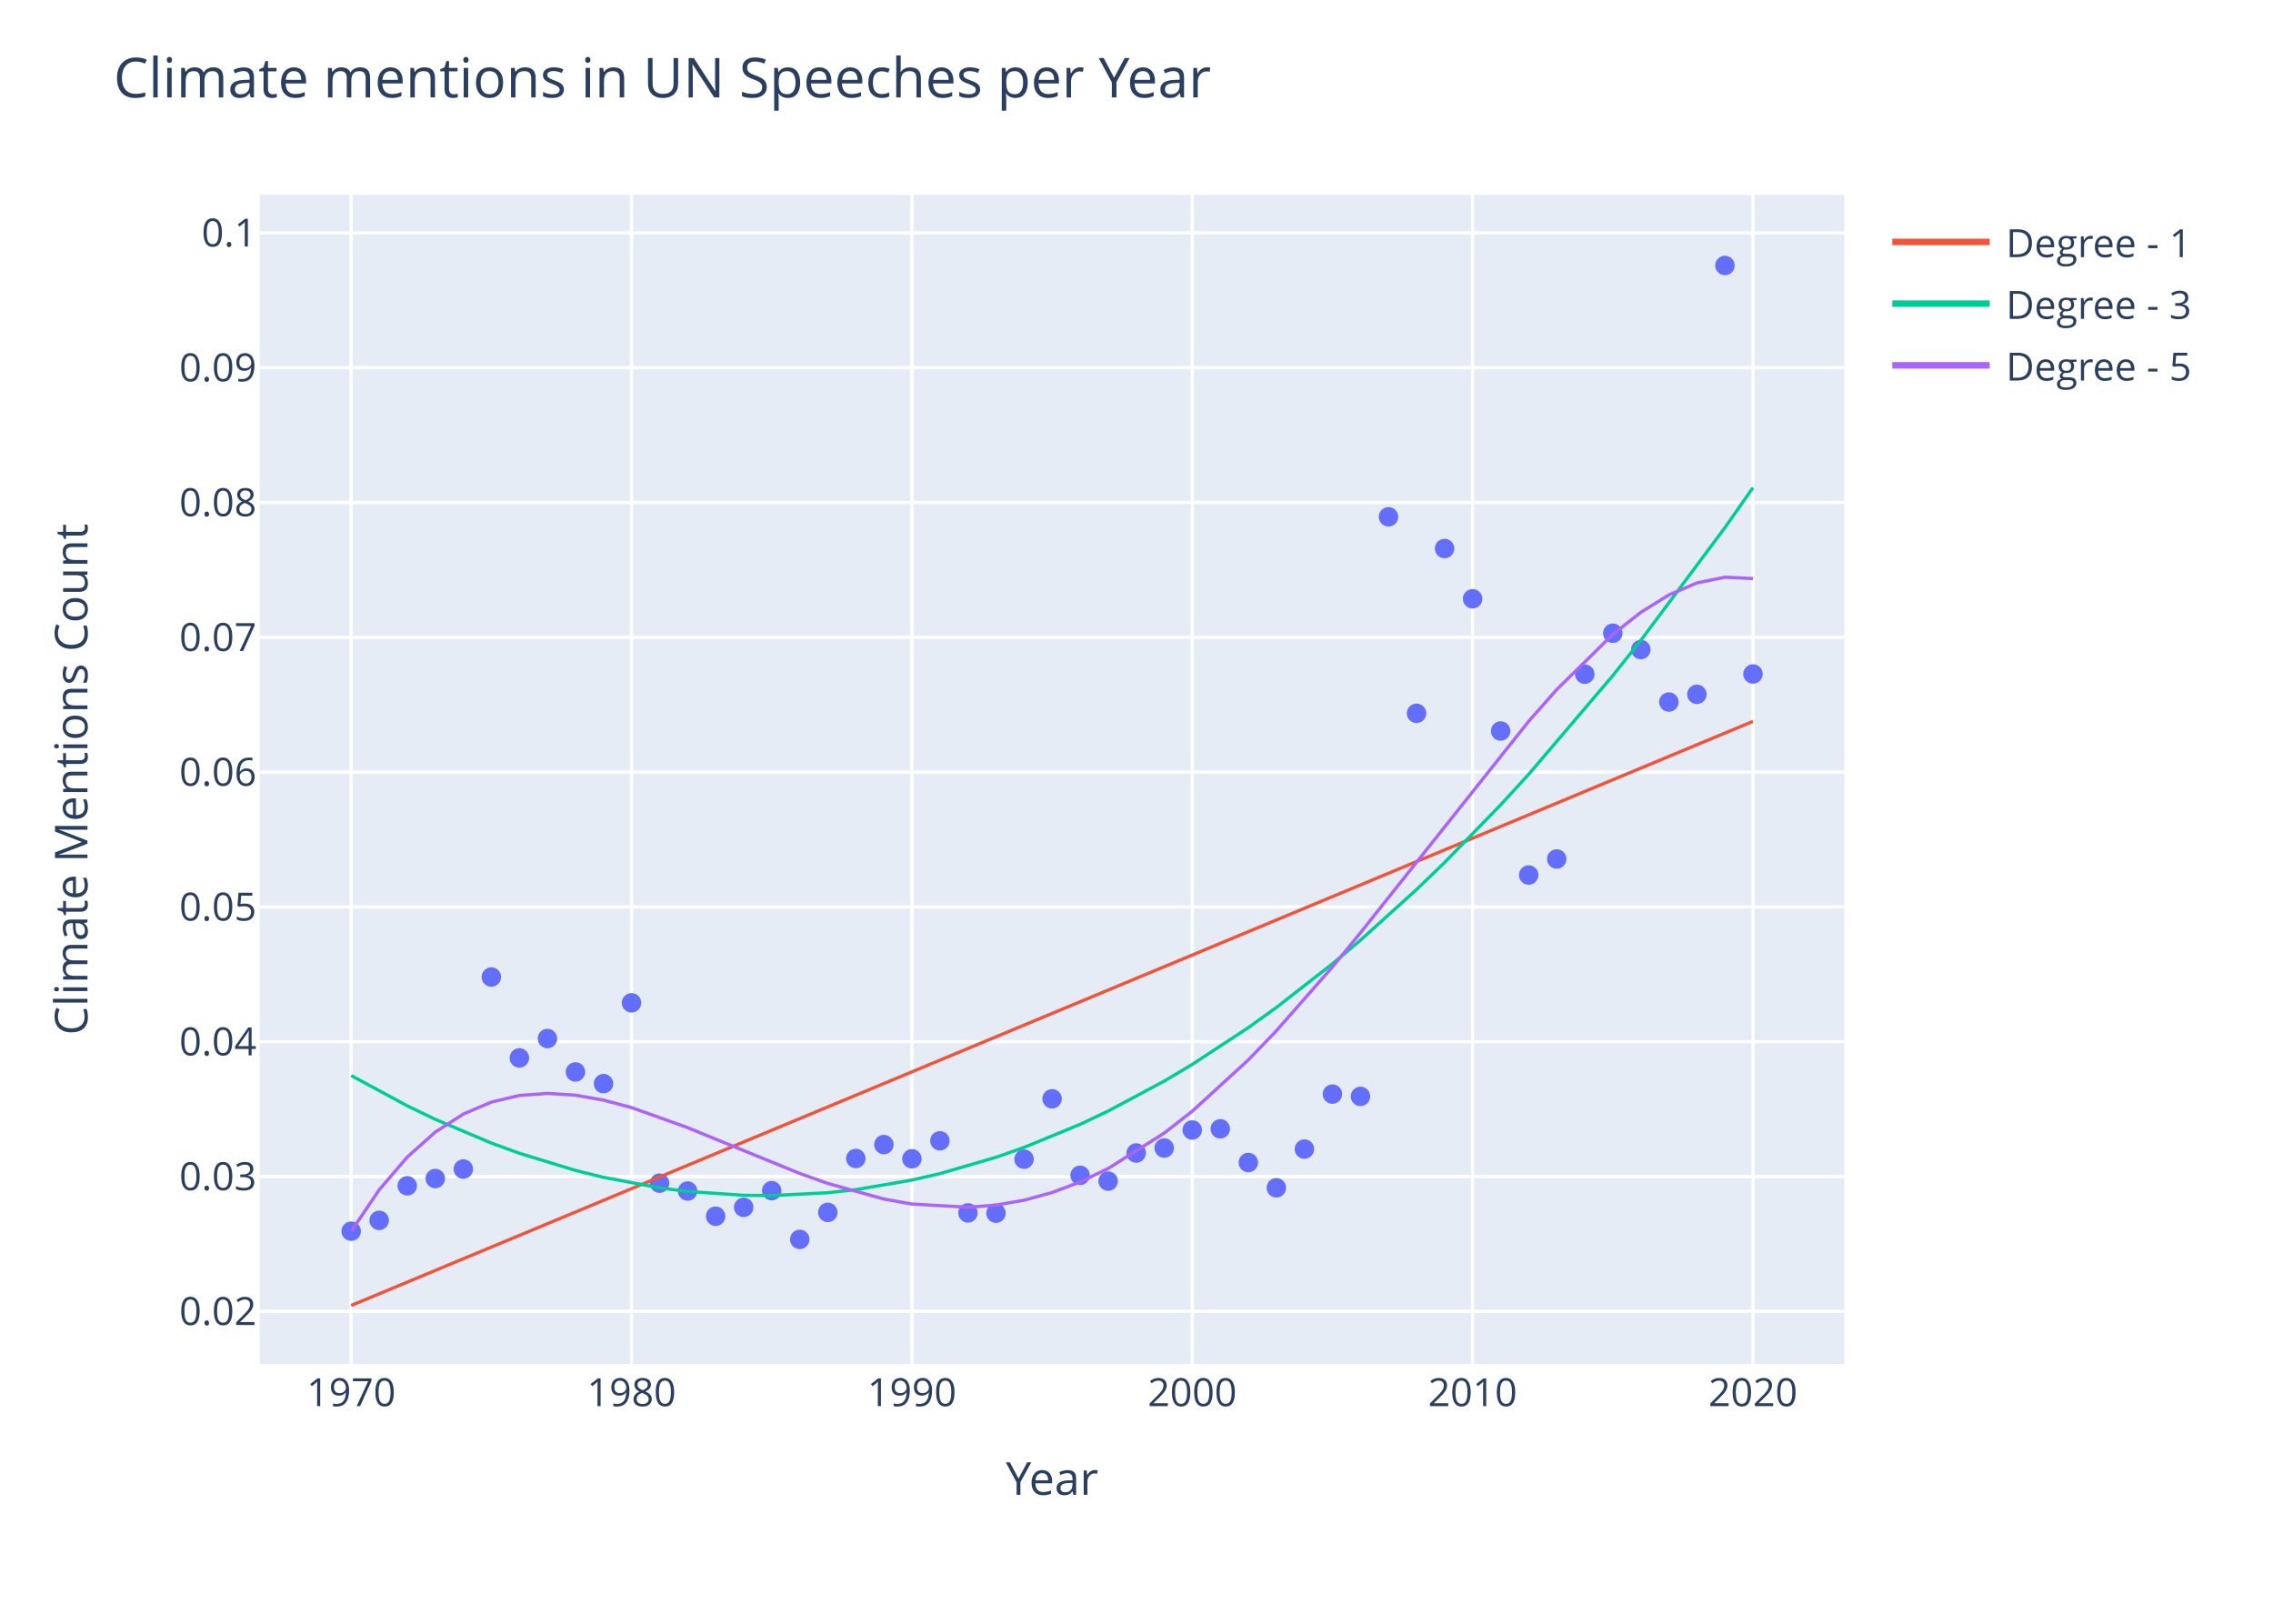
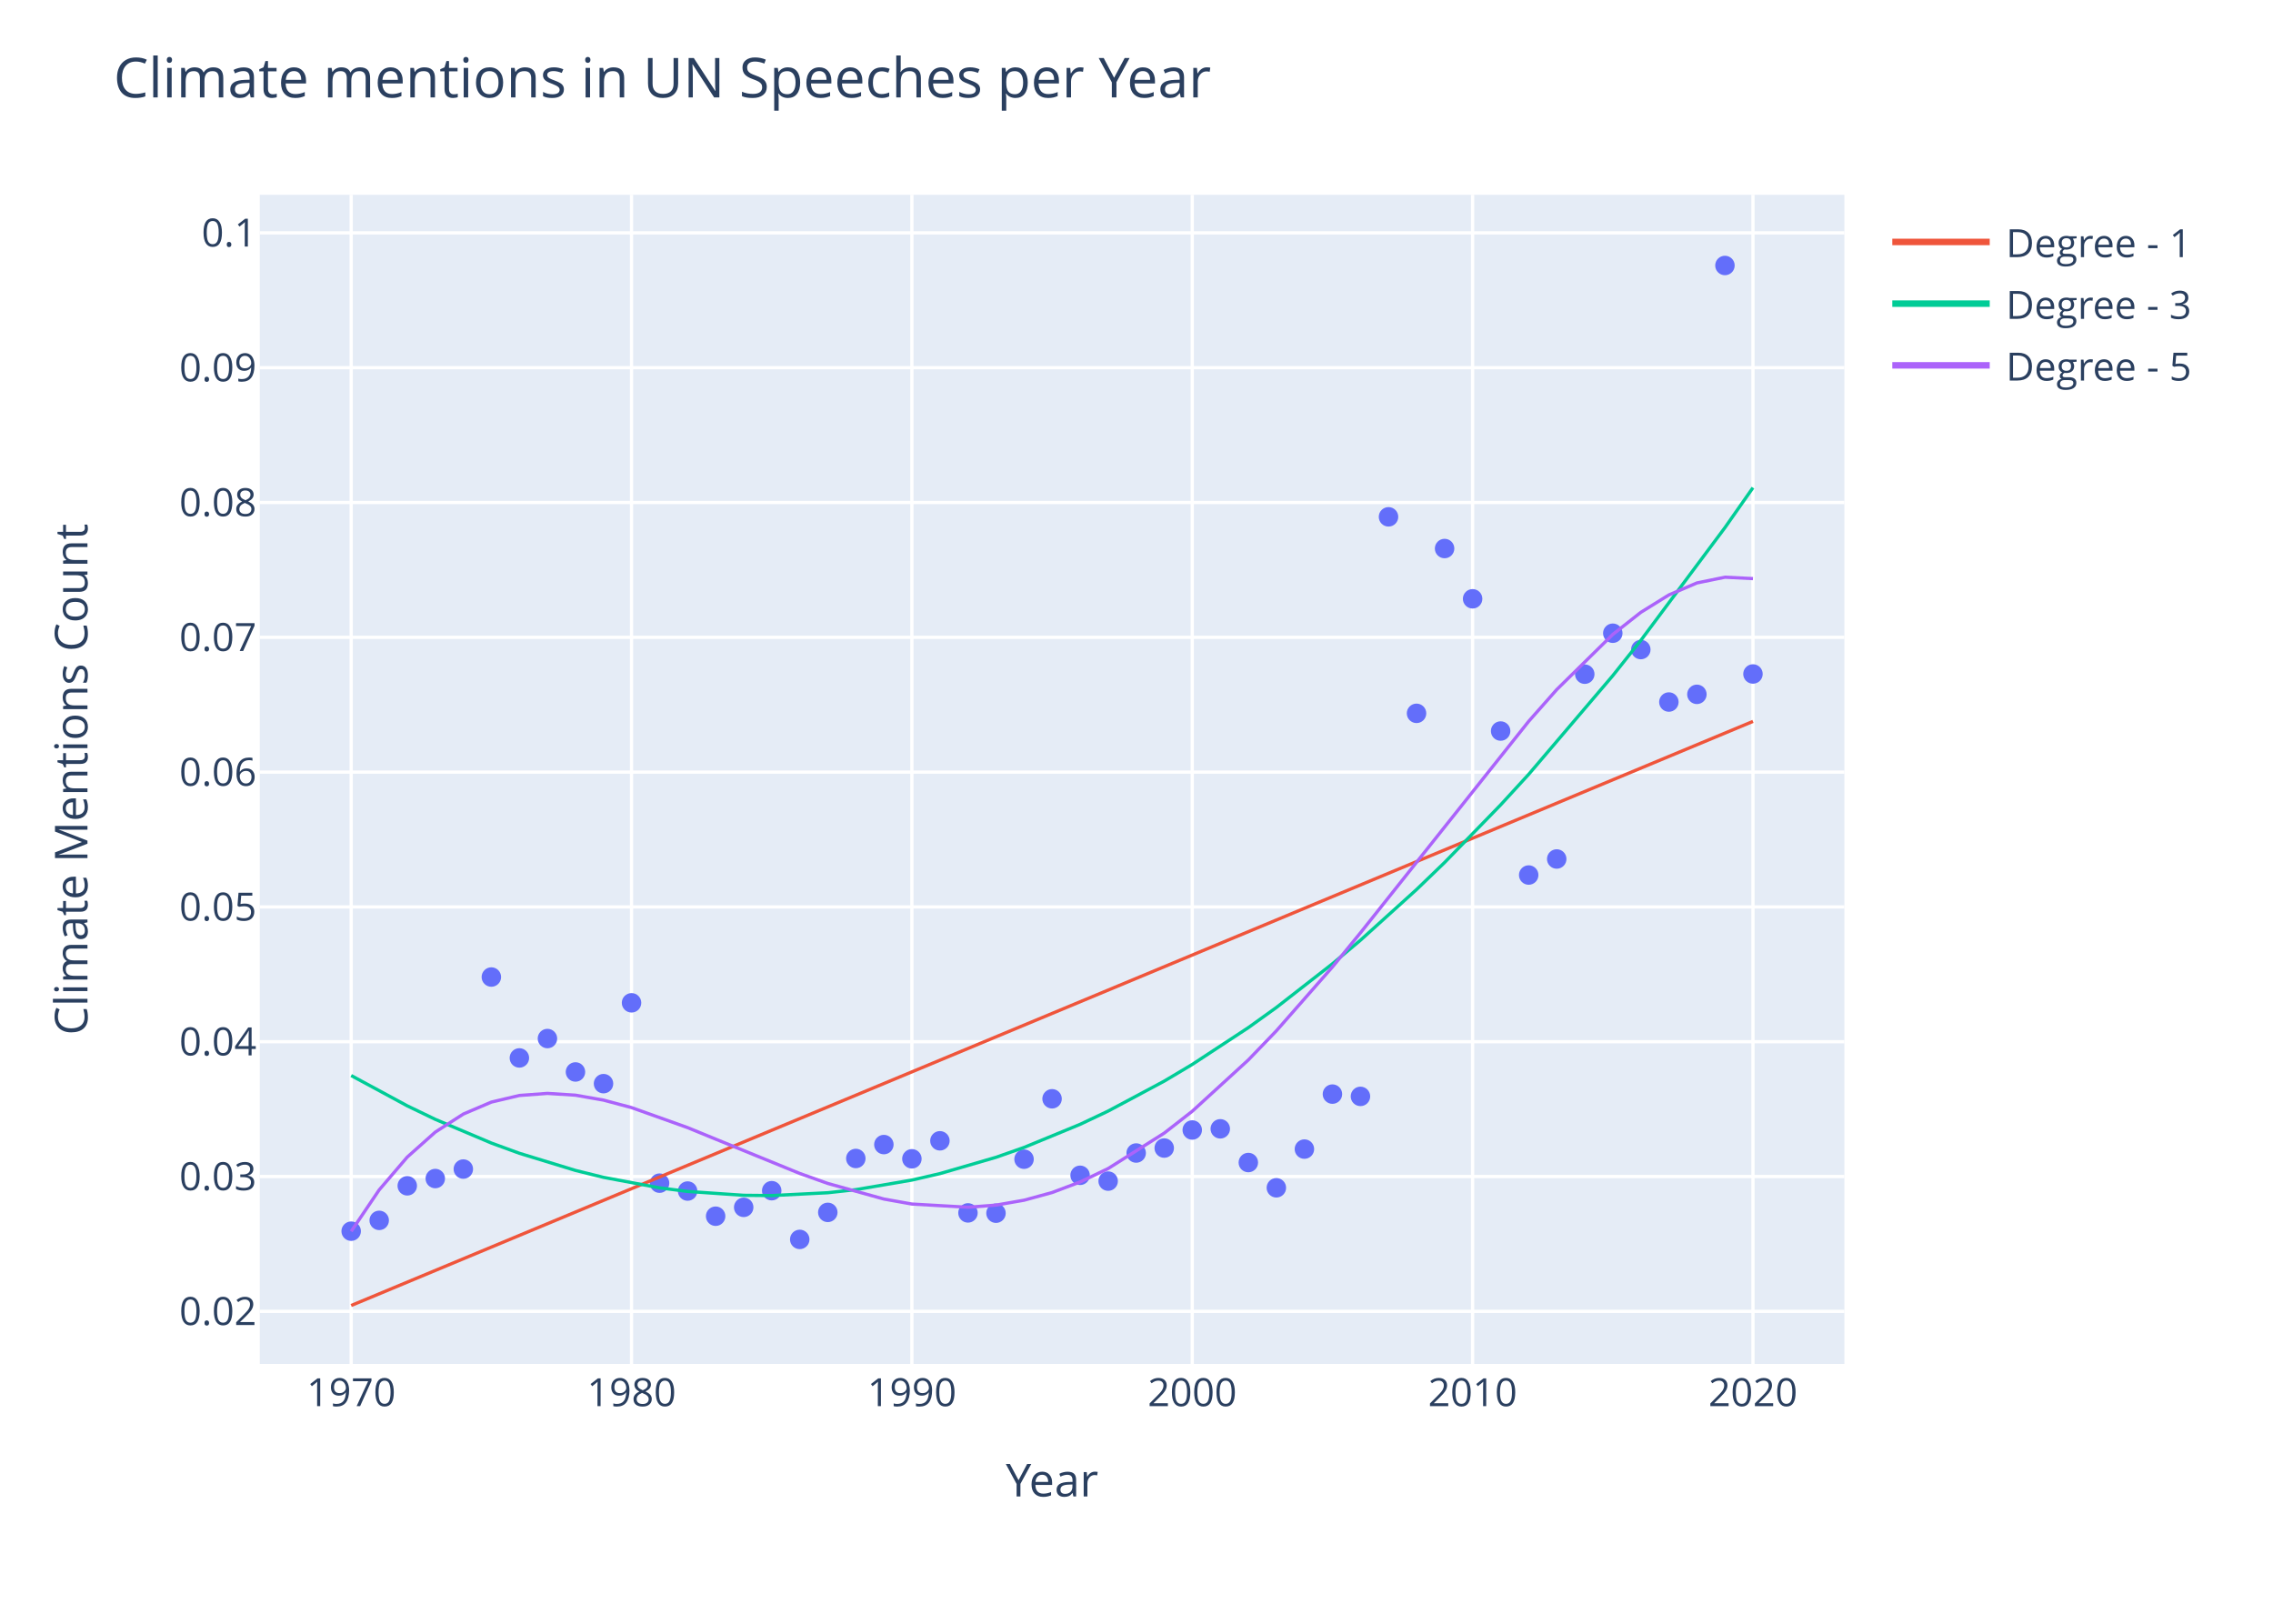
<svg xmlns="http://www.w3.org/2000/svg" class="main-svg" width="1400" height="1000" style="" viewBox="0 0 700 500">
  <rect x="0" y="0" width="700" height="500" style="fill: rgb(255, 255, 255); fill-opacity: 1;" />
-   <defs id="defs-f2649c">
+   <defs id="defs-d12ba8">
    <g class="clips">
-       <clipPath id="clipf2649cxyplot" class="plotclip">
+       <clipPath id="clipd12ba8xyplot" class="plotclip">
        <rect width="488" height="360" />
      </clipPath>
-       <clipPath class="axesclip" id="clipf2649cx">
+       <clipPath class="axesclip" id="clipd12ba8x">
        <rect x="80" y="0" width="488" height="500" />
      </clipPath>
-       <clipPath class="axesclip" id="clipf2649cy">
+       <clipPath class="axesclip" id="clipd12ba8y">
        <rect x="0" y="60" width="700" height="360" />
      </clipPath>
-       <clipPath class="axesclip" id="clipf2649cxy">
+       <clipPath class="axesclip" id="clipd12ba8xy">
        <rect x="80" y="60" width="488" height="360" />
      </clipPath>
    </g>
    <g class="gradients" />
    <g class="patterns" />
  </defs>
  <g class="bglayer">
    <rect class="bg" x="80" y="60" width="488" height="360" style="fill: rgb(229, 236, 246); fill-opacity: 1; stroke-width: 0;" />
  </g>
  <g class="layer-below">
    <g class="imagelayer" />
    <g class="shapelayer" />
  </g>
  <g class="cartesianlayer">
    <g class="subplot xy">
      <g class="layer-subplot">
        <g class="shapelayer" />
        <g class="imagelayer" />
      </g>
      <g class="gridlayer">
        <g class="x">
          <path class="xgrid crisp" transform="translate(108.15,0)" d="M0,60v360" style="stroke: rgb(255, 255, 255); stroke-opacity: 1; stroke-width: 1px;" />
          <path class="xgrid crisp" transform="translate(194.49,0)" d="M0,60v360" style="stroke: rgb(255, 255, 255); stroke-opacity: 1; stroke-width: 1px;" />
          <path class="xgrid crisp" transform="translate(280.83,0)" d="M0,60v360" style="stroke: rgb(255, 255, 255); stroke-opacity: 1; stroke-width: 1px;" />
          <path class="xgrid crisp" transform="translate(367.17,0)" d="M0,60v360" style="stroke: rgb(255, 255, 255); stroke-opacity: 1; stroke-width: 1px;" />
          <path class="xgrid crisp" transform="translate(453.51,0)" d="M0,60v360" style="stroke: rgb(255, 255, 255); stroke-opacity: 1; stroke-width: 1px;" />
          <path class="xgrid crisp" transform="translate(539.85,0)" d="M0,60v360" style="stroke: rgb(255, 255, 255); stroke-opacity: 1; stroke-width: 1px;" />
        </g>
        <g class="y">
          <path class="ygrid crisp" transform="translate(0,403.81)" d="M80,0h488" style="stroke: rgb(255, 255, 255); stroke-opacity: 1; stroke-width: 1px;" />
          <path class="ygrid crisp" transform="translate(0,362.29)" d="M80,0h488" style="stroke: rgb(255, 255, 255); stroke-opacity: 1; stroke-width: 1px;" />
          <path class="ygrid crisp" transform="translate(0,320.78)" d="M80,0h488" style="stroke: rgb(255, 255, 255); stroke-opacity: 1; stroke-width: 1px;" />
          <path class="ygrid crisp" transform="translate(0,279.27)" d="M80,0h488" style="stroke: rgb(255, 255, 255); stroke-opacity: 1; stroke-width: 1px;" />
          <path class="ygrid crisp" transform="translate(0,237.76)" d="M80,0h488" style="stroke: rgb(255, 255, 255); stroke-opacity: 1; stroke-width: 1px;" />
          <path class="ygrid crisp" transform="translate(0,196.25)" d="M80,0h488" style="stroke: rgb(255, 255, 255); stroke-opacity: 1; stroke-width: 1px;" />
          <path class="ygrid crisp" transform="translate(0,154.74)" d="M80,0h488" style="stroke: rgb(255, 255, 255); stroke-opacity: 1; stroke-width: 1px;" />
          <path class="ygrid crisp" transform="translate(0,113.22)" d="M80,0h488" style="stroke: rgb(255, 255, 255); stroke-opacity: 1; stroke-width: 1px;" />
          <path class="ygrid crisp" transform="translate(0,71.71)" d="M80,0h488" style="stroke: rgb(255, 255, 255); stroke-opacity: 1; stroke-width: 1px;" />
        </g>
      </g>
      <g class="zerolinelayer" />
      <path class="xlines-below" />
      <path class="ylines-below" />
      <g class="overlines-below" />
      <g class="xaxislayer-below" />
      <g class="yaxislayer-below" />
      <g class="overaxes-below" />
-       <g class="plot" transform="translate(80,60)" clip-path="url(#clipf2649cxyplot)">
+       <g class="plot" transform="translate(80,60)" clip-path="url(#clipd12ba8xyplot)">
        <g class="scatterlayer mlayer">
-           <g class="trace scatter trace931c08" style="stroke-miterlimit: 2; opacity: 1;">
+           <g class="trace scatter trace68b51e" style="stroke-miterlimit: 2; opacity: 1;">
            <g class="fills" />
            <g class="errorbars" />
            <g class="lines" />
            <g class="points">
              <path class="point" transform="translate(28.15,319.12)" d="M3,0A3,3 0 1,1 0,-3A3,3 0 0,1 3,0Z" style="opacity: 1; stroke-width: 0px; fill: rgb(99, 110, 250); fill-opacity: 1;" />
              <path class="point" transform="translate(36.78,315.79)" d="M3,0A3,3 0 1,1 0,-3A3,3 0 0,1 3,0Z" style="opacity: 1; stroke-width: 0px; fill: rgb(99, 110, 250); fill-opacity: 1;" />
              <path class="point" transform="translate(45.42,305.15)" d="M3,0A3,3 0 1,1 0,-3A3,3 0 0,1 3,0Z" style="opacity: 1; stroke-width: 0px; fill: rgb(99, 110, 250); fill-opacity: 1;" />
              <path class="point" transform="translate(54.05,302.91)" d="M3,0A3,3 0 1,1 0,-3A3,3 0 0,1 3,0Z" style="opacity: 1; stroke-width: 0px; fill: rgb(99, 110, 250); fill-opacity: 1;" />
              <path class="point" transform="translate(62.69,299.99)" d="M3,0A3,3 0 1,1 0,-3A3,3 0 0,1 3,0Z" style="opacity: 1; stroke-width: 0px; fill: rgb(99, 110, 250); fill-opacity: 1;" />
              <path class="point" transform="translate(71.32,240.86)" d="M3,0A3,3 0 1,1 0,-3A3,3 0 0,1 3,0Z" style="opacity: 1; stroke-width: 0px; fill: rgb(99, 110, 250); fill-opacity: 1;" />
              <path class="point" transform="translate(79.95,265.77)" d="M3,0A3,3 0 1,1 0,-3A3,3 0 0,1 3,0Z" style="opacity: 1; stroke-width: 0px; fill: rgb(99, 110, 250); fill-opacity: 1;" />
              <path class="point" transform="translate(88.59,259.8)" d="M3,0A3,3 0 1,1 0,-3A3,3 0 0,1 3,0Z" style="opacity: 1; stroke-width: 0px; fill: rgb(99, 110, 250); fill-opacity: 1;" />
              <path class="point" transform="translate(97.22,270.09)" d="M3,0A3,3 0 1,1 0,-3A3,3 0 0,1 3,0Z" style="opacity: 1; stroke-width: 0px; fill: rgb(99, 110, 250); fill-opacity: 1;" />
              <path class="point" transform="translate(105.86,273.69)" d="M3,0A3,3 0 1,1 0,-3A3,3 0 0,1 3,0Z" style="opacity: 1; stroke-width: 0px; fill: rgb(99, 110, 250); fill-opacity: 1;" />
              <path class="point" transform="translate(114.49,248.8)" d="M3,0A3,3 0 1,1 0,-3A3,3 0 0,1 3,0Z" style="opacity: 1; stroke-width: 0px; fill: rgb(99, 110, 250); fill-opacity: 1;" />
              <path class="point" transform="translate(123.12,304.33)" d="M3,0A3,3 0 1,1 0,-3A3,3 0 0,1 3,0Z" style="opacity: 1; stroke-width: 0px; fill: rgb(99, 110, 250); fill-opacity: 1;" />
              <path class="point" transform="translate(131.76,306.76)" d="M3,0A3,3 0 1,1 0,-3A3,3 0 0,1 3,0Z" style="opacity: 1; stroke-width: 0px; fill: rgb(99, 110, 250); fill-opacity: 1;" />
              <path class="point" transform="translate(140.39,314.51)" d="M3,0A3,3 0 1,1 0,-3A3,3 0 0,1 3,0Z" style="opacity: 1; stroke-width: 0px; fill: rgb(99, 110, 250); fill-opacity: 1;" />
              <path class="point" transform="translate(149.03,311.78)" d="M3,0A3,3 0 1,1 0,-3A3,3 0 0,1 3,0Z" style="opacity: 1; stroke-width: 0px; fill: rgb(99, 110, 250); fill-opacity: 1;" />
              <path class="point" transform="translate(157.66,306.65)" d="M3,0A3,3 0 1,1 0,-3A3,3 0 0,1 3,0Z" style="opacity: 1; stroke-width: 0px; fill: rgb(99, 110, 250); fill-opacity: 1;" />
              <path class="point" transform="translate(166.29,321.65)" d="M3,0A3,3 0 1,1 0,-3A3,3 0 0,1 3,0Z" style="opacity: 1; stroke-width: 0px; fill: rgb(99, 110, 250); fill-opacity: 1;" />
              <path class="point" transform="translate(174.93,313.33)" d="M3,0A3,3 0 1,1 0,-3A3,3 0 0,1 3,0Z" style="opacity: 1; stroke-width: 0px; fill: rgb(99, 110, 250); fill-opacity: 1;" />
              <path class="point" transform="translate(183.56,296.73)" d="M3,0A3,3 0 1,1 0,-3A3,3 0 0,1 3,0Z" style="opacity: 1; stroke-width: 0px; fill: rgb(99, 110, 250); fill-opacity: 1;" />
              <path class="point" transform="translate(192.2,292.45)" d="M3,0A3,3 0 1,1 0,-3A3,3 0 0,1 3,0Z" style="opacity: 1; stroke-width: 0px; fill: rgb(99, 110, 250); fill-opacity: 1;" />
              <path class="point" transform="translate(200.83,296.83)" d="M3,0A3,3 0 1,1 0,-3A3,3 0 0,1 3,0Z" style="opacity: 1; stroke-width: 0px; fill: rgb(99, 110, 250); fill-opacity: 1;" />
              <path class="point" transform="translate(209.46,291.29)" d="M3,0A3,3 0 1,1 0,-3A3,3 0 0,1 3,0Z" style="opacity: 1; stroke-width: 0px; fill: rgb(99, 110, 250); fill-opacity: 1;" />
              <path class="point" transform="translate(218.1,313.49)" d="M3,0A3,3 0 1,1 0,-3A3,3 0 0,1 3,0Z" style="opacity: 1; stroke-width: 0px; fill: rgb(99, 110, 250); fill-opacity: 1;" />
              <path class="point" transform="translate(226.73,313.58)" d="M3,0A3,3 0 1,1 0,-3A3,3 0 0,1 3,0Z" style="opacity: 1; stroke-width: 0px; fill: rgb(99, 110, 250); fill-opacity: 1;" />
              <path class="point" transform="translate(235.37,296.95)" d="M3,0A3,3 0 1,1 0,-3A3,3 0 0,1 3,0Z" style="opacity: 1; stroke-width: 0px; fill: rgb(99, 110, 250); fill-opacity: 1;" />
              <path class="point" transform="translate(244,278.35)" d="M3,0A3,3 0 1,1 0,-3A3,3 0 0,1 3,0Z" style="opacity: 1; stroke-width: 0px; fill: rgb(99, 110, 250); fill-opacity: 1;" />
              <path class="point" transform="translate(252.63,301.91)" d="M3,0A3,3 0 1,1 0,-3A3,3 0 0,1 3,0Z" style="opacity: 1; stroke-width: 0px; fill: rgb(99, 110, 250); fill-opacity: 1;" />
              <path class="point" transform="translate(261.27,303.7)" d="M3,0A3,3 0 1,1 0,-3A3,3 0 0,1 3,0Z" style="opacity: 1; stroke-width: 0px; fill: rgb(99, 110, 250); fill-opacity: 1;" />
              <path class="point" transform="translate(269.9,295.05)" d="M3,0A3,3 0 1,1 0,-3A3,3 0 0,1 3,0Z" style="opacity: 1; stroke-width: 0px; fill: rgb(99, 110, 250); fill-opacity: 1;" />
              <path class="point" transform="translate(278.54,293.52)" d="M3,0A3,3 0 1,1 0,-3A3,3 0 0,1 3,0Z" style="opacity: 1; stroke-width: 0px; fill: rgb(99, 110, 250); fill-opacity: 1;" />
              <path class="point" transform="translate(287.17,287.96)" d="M3,0A3,3 0 1,1 0,-3A3,3 0 0,1 3,0Z" style="opacity: 1; stroke-width: 0px; fill: rgb(99, 110, 250); fill-opacity: 1;" />
              <path class="point" transform="translate(295.8,287.6)" d="M3,0A3,3 0 1,1 0,-3A3,3 0 0,1 3,0Z" style="opacity: 1; stroke-width: 0px; fill: rgb(99, 110, 250); fill-opacity: 1;" />
              <path class="point" transform="translate(304.44,297.98)" d="M3,0A3,3 0 1,1 0,-3A3,3 0 0,1 3,0Z" style="opacity: 1; stroke-width: 0px; fill: rgb(99, 110, 250); fill-opacity: 1;" />
              <path class="point" transform="translate(313.07,305.76)" d="M3,0A3,3 0 1,1 0,-3A3,3 0 0,1 3,0Z" style="opacity: 1; stroke-width: 0px; fill: rgb(99, 110, 250); fill-opacity: 1;" />
              <path class="point" transform="translate(321.71,293.84)" d="M3,0A3,3 0 1,1 0,-3A3,3 0 0,1 3,0Z" style="opacity: 1; stroke-width: 0px; fill: rgb(99, 110, 250); fill-opacity: 1;" />
              <path class="point" transform="translate(330.34,276.91)" d="M3,0A3,3 0 1,1 0,-3A3,3 0 0,1 3,0Z" style="opacity: 1; stroke-width: 0px; fill: rgb(99, 110, 250); fill-opacity: 1;" />
              <path class="point" transform="translate(338.97,277.61)" d="M3,0A3,3 0 1,1 0,-3A3,3 0 0,1 3,0Z" style="opacity: 1; stroke-width: 0px; fill: rgb(99, 110, 250); fill-opacity: 1;" />
              <path class="point" transform="translate(347.61,99.15)" d="M3,0A3,3 0 1,1 0,-3A3,3 0 0,1 3,0Z" style="opacity: 1; stroke-width: 0px; fill: rgb(99, 110, 250); fill-opacity: 1;" />
              <path class="point" transform="translate(356.24,159.66)" d="M3,0A3,3 0 1,1 0,-3A3,3 0 0,1 3,0Z" style="opacity: 1; stroke-width: 0px; fill: rgb(99, 110, 250); fill-opacity: 1;" />
              <path class="point" transform="translate(364.88,108.91)" d="M3,0A3,3 0 1,1 0,-3A3,3 0 0,1 3,0Z" style="opacity: 1; stroke-width: 0px; fill: rgb(99, 110, 250); fill-opacity: 1;" />
              <path class="point" transform="translate(373.51,124.39)" d="M3,0A3,3 0 1,1 0,-3A3,3 0 0,1 3,0Z" style="opacity: 1; stroke-width: 0px; fill: rgb(99, 110, 250); fill-opacity: 1;" />
              <path class="point" transform="translate(382.14,165.11)" d="M3,0A3,3 0 1,1 0,-3A3,3 0 0,1 3,0Z" style="opacity: 1; stroke-width: 0px; fill: rgb(99, 110, 250); fill-opacity: 1;" />
              <path class="point" transform="translate(390.78,209.45)" d="M3,0A3,3 0 1,1 0,-3A3,3 0 0,1 3,0Z" style="opacity: 1; stroke-width: 0px; fill: rgb(99, 110, 250); fill-opacity: 1;" />
              <path class="point" transform="translate(399.41,204.51)" d="M3,0A3,3 0 1,1 0,-3A3,3 0 0,1 3,0Z" style="opacity: 1; stroke-width: 0px; fill: rgb(99, 110, 250); fill-opacity: 1;" />
              <path class="point" transform="translate(408.05,147.6)" d="M3,0A3,3 0 1,1 0,-3A3,3 0 0,1 3,0Z" style="opacity: 1; stroke-width: 0px; fill: rgb(99, 110, 250); fill-opacity: 1;" />
              <path class="point" transform="translate(416.68,134.99)" d="M3,0A3,3 0 1,1 0,-3A3,3 0 0,1 3,0Z" style="opacity: 1; stroke-width: 0px; fill: rgb(99, 110, 250); fill-opacity: 1;" />
              <path class="point" transform="translate(425.31,140.02)" d="M3,0A3,3 0 1,1 0,-3A3,3 0 0,1 3,0Z" style="opacity: 1; stroke-width: 0px; fill: rgb(99, 110, 250); fill-opacity: 1;" />
              <path class="point" transform="translate(433.95,156.18)" d="M3,0A3,3 0 1,1 0,-3A3,3 0 0,1 3,0Z" style="opacity: 1; stroke-width: 0px; fill: rgb(99, 110, 250); fill-opacity: 1;" />
              <path class="point" transform="translate(442.58,153.81)" d="M3,0A3,3 0 1,1 0,-3A3,3 0 0,1 3,0Z" style="opacity: 1; stroke-width: 0px; fill: rgb(99, 110, 250); fill-opacity: 1;" />
              <path class="point" transform="translate(451.22,21.75)" d="M3,0A3,3 0 1,1 0,-3A3,3 0 0,1 3,0Z" style="opacity: 1; stroke-width: 0px; fill: rgb(99, 110, 250); fill-opacity: 1;" />
              <path class="point" transform="translate(459.85,147.54)" d="M3,0A3,3 0 1,1 0,-3A3,3 0 0,1 3,0Z" style="opacity: 1; stroke-width: 0px; fill: rgb(99, 110, 250); fill-opacity: 1;" />
            </g>
            <g class="text" />
          </g>
-           <g class="trace scatter traceda55d4" style="stroke-miterlimit: 2; opacity: 1;">
+           <g class="trace scatter trace6d7ca4" style="stroke-miterlimit: 2; opacity: 1;">
            <g class="fills" />
            <g class="errorbars" />
            <g class="lines">
              <path class="js-line" d="M28.15,342L459.85,162.14" style="vector-effect: non-scaling-stroke; fill: none; stroke: rgb(239, 85, 59); stroke-opacity: 1; stroke-width: 2px; opacity: 1;" />
            </g>
            <g class="points" />
            <g class="text" />
          </g>
-           <g class="trace scatter tracecdefc8" style="stroke-miterlimit: 2; opacity: 1;">
+           <g class="trace scatter trace9bee32" style="stroke-miterlimit: 2; opacity: 1;">
            <g class="fills" />
            <g class="errorbars" />
            <g class="lines">
              <path class="js-line" d="M28.15,271.19L45.42,280.52L54.05,284.68L71.32,291.98L79.95,295.13L97.22,300.41L105.86,302.54L123.12,305.78L131.76,306.88L149.03,308.07L157.66,308.15L174.93,307.28L183.56,306.33L200.83,303.38L209.46,301.39L226.73,296.37L235.37,293.33L252.63,286.22L261.27,282.13L278.54,272.91L287.17,267.77L304.44,256.44L313.07,250.24L330.34,236.78L338.97,229.52L356.24,213.92L364.88,205.59L382.14,187.85L390.78,178.44L416.68,148.05L425.31,137.2L451.22,102.47L459.85,90.17" style="vector-effect: non-scaling-stroke; fill: none; stroke: rgb(0, 204, 150); stroke-opacity: 1; stroke-width: 2px; opacity: 1;" />
            </g>
            <g class="points" />
            <g class="text" />
          </g>
-           <g class="trace scatter trace75d721" style="stroke-miterlimit: 2; opacity: 1;">
+           <g class="trace scatter trace0a0e60" style="stroke-miterlimit: 2; opacity: 1;">
            <g class="fills" />
            <g class="errorbars" />
            <g class="lines">
              <path class="js-line" d="M28.15,319.17L36.78,306.4L45.42,296.3L54.05,288.61L62.69,283.05L71.32,279.37L79.95,277.33L88.59,276.69L97.22,277.24L105.86,278.76L114.49,281.06L131.76,287.23L140.39,290.77L166.29,301.34L174.93,304.42L192.2,309.22L200.83,310.76L218.1,311.75L226.73,311.09L235.37,309.58L244,307.22L252.63,303.97L261.27,299.83L278.54,288.92L287.17,282.19L304.44,266.39L313.07,257.43L330.34,237.76L338.97,227.24L390.78,162.12L399.41,152.35L416.68,135.36L425.31,128.56L433.95,123.2L442.58,119.51L451.22,117.74L459.85,118.17" style="vector-effect: non-scaling-stroke; fill: none; stroke: rgb(171, 99, 250); stroke-opacity: 1; stroke-width: 2px; opacity: 1;" />
            </g>
            <g class="points" />
            <g class="text" />
          </g>
        </g>
      </g>
      <g class="overplot" />
      <path class="xlines-above crisp" d="M0,0" style="fill: none;" />
      <path class="ylines-above crisp" d="M0,0" style="fill: none;" />
      <g class="overlines-above" />
      <g class="xaxislayer-above">
        <g class="xtick">
          <text text-anchor="middle" x="0" y="433" transform="translate(108.15,0)" style="font-family: 'Open Sans', verdana, arial, sans-serif; font-size: 12px; fill: rgb(42, 63, 95); fill-opacity: 1; white-space: pre; opacity: 1;">1970</text>
        </g>
        <g class="xtick">
          <text text-anchor="middle" x="0" y="433" style="font-family: 'Open Sans', verdana, arial, sans-serif; font-size: 12px; fill: rgb(42, 63, 95); fill-opacity: 1; white-space: pre; opacity: 1;" transform="translate(194.49,0)">1980</text>
        </g>
        <g class="xtick">
          <text text-anchor="middle" x="0" y="433" style="font-family: 'Open Sans', verdana, arial, sans-serif; font-size: 12px; fill: rgb(42, 63, 95); fill-opacity: 1; white-space: pre; opacity: 1;" transform="translate(280.83,0)">1990</text>
        </g>
        <g class="xtick">
          <text text-anchor="middle" x="0" y="433" style="font-family: 'Open Sans', verdana, arial, sans-serif; font-size: 12px; fill: rgb(42, 63, 95); fill-opacity: 1; white-space: pre; opacity: 1;" transform="translate(367.17,0)">2000</text>
        </g>
        <g class="xtick">
          <text text-anchor="middle" x="0" y="433" style="font-family: 'Open Sans', verdana, arial, sans-serif; font-size: 12px; fill: rgb(42, 63, 95); fill-opacity: 1; white-space: pre; opacity: 1;" transform="translate(453.51,0)">2010</text>
        </g>
        <g class="xtick">
          <text text-anchor="middle" x="0" y="433" style="font-family: 'Open Sans', verdana, arial, sans-serif; font-size: 12px; fill: rgb(42, 63, 95); fill-opacity: 1; white-space: pre; opacity: 1;" transform="translate(539.85,0)">2020</text>
        </g>
      </g>
      <g class="yaxislayer-above">
        <g class="ytick">
          <text text-anchor="end" x="79" y="4.2" transform="translate(0,403.81)" style="font-family: 'Open Sans', verdana, arial, sans-serif; font-size: 12px; fill: rgb(42, 63, 95); fill-opacity: 1; white-space: pre; opacity: 1;">0.02</text>
        </g>
        <g class="ytick">
          <text text-anchor="end" x="79" y="4.2" style="font-family: 'Open Sans', verdana, arial, sans-serif; font-size: 12px; fill: rgb(42, 63, 95); fill-opacity: 1; white-space: pre; opacity: 1;" transform="translate(0,362.29)">0.03</text>
        </g>
        <g class="ytick">
          <text text-anchor="end" x="79" y="4.2" style="font-family: 'Open Sans', verdana, arial, sans-serif; font-size: 12px; fill: rgb(42, 63, 95); fill-opacity: 1; white-space: pre; opacity: 1;" transform="translate(0,320.78)">0.04</text>
        </g>
        <g class="ytick">
          <text text-anchor="end" x="79" y="4.2" style="font-family: 'Open Sans', verdana, arial, sans-serif; font-size: 12px; fill: rgb(42, 63, 95); fill-opacity: 1; white-space: pre; opacity: 1;" transform="translate(0,279.27)">0.05</text>
        </g>
        <g class="ytick">
          <text text-anchor="end" x="79" y="4.2" style="font-family: 'Open Sans', verdana, arial, sans-serif; font-size: 12px; fill: rgb(42, 63, 95); fill-opacity: 1; white-space: pre; opacity: 1;" transform="translate(0,237.76)">0.06</text>
        </g>
        <g class="ytick">
          <text text-anchor="end" x="79" y="4.2" style="font-family: 'Open Sans', verdana, arial, sans-serif; font-size: 12px; fill: rgb(42, 63, 95); fill-opacity: 1; white-space: pre; opacity: 1;" transform="translate(0,196.25)">0.07</text>
        </g>
        <g class="ytick">
          <text text-anchor="end" x="79" y="4.2" style="font-family: 'Open Sans', verdana, arial, sans-serif; font-size: 12px; fill: rgb(42, 63, 95); fill-opacity: 1; white-space: pre; opacity: 1;" transform="translate(0,154.74)">0.08</text>
        </g>
        <g class="ytick">
          <text text-anchor="end" x="79" y="4.2" style="font-family: 'Open Sans', verdana, arial, sans-serif; font-size: 12px; fill: rgb(42, 63, 95); fill-opacity: 1; white-space: pre; opacity: 1;" transform="translate(0,113.22)">0.09</text>
        </g>
        <g class="ytick">
          <text text-anchor="end" x="79" y="4.2" style="font-family: 'Open Sans', verdana, arial, sans-serif; font-size: 12px; fill: rgb(42, 63, 95); fill-opacity: 1; white-space: pre; opacity: 1;" transform="translate(0,71.71)">0.1</text>
        </g>
      </g>
      <g class="overaxes-above" />
    </g>
  </g>
  <g class="polarlayer" />
  <g class="ternarylayer" />
  <g class="geolayer" />
  <g class="funnelarealayer" />
  <g class="pielayer" />
  <g class="iciclelayer" />
  <g class="treemaplayer" />
  <g class="sunburstlayer" />
  <g class="glimages" />
-   <defs id="topdefs-f2649c">
+   <defs id="topdefs-d12ba8">
    <g class="clips" />
-     <clipPath id="legendf2649c">
+     <clipPath id="legendd12ba8">
      <rect width="110" height="67" x="0" y="0" />
    </clipPath>
  </defs>
  <g class="layer-above">
    <g class="imagelayer" />
    <g class="shapelayer" />
  </g>
  <g class="infolayer">
    <g class="legend" pointer-events="all" transform="translate(577.76,60)">
      <rect class="bg" shape-rendering="crispEdges" style="stroke: rgb(68, 68, 68); stroke-opacity: 1; fill: rgb(255, 255, 255); fill-opacity: 1; stroke-width: 0px;" width="110" height="67" x="0" y="0" />
-       <g class="scrollbox" transform="" clip-path="url(#legendf2649c)">
+       <g class="scrollbox" transform="" clip-path="url(#legendd12ba8)">
        <g class="groups">
          <g class="traces" transform="translate(0,14.5)" style="opacity: 1;">
            <text class="legendtext" text-anchor="start" x="40" y="4.68" style="font-family: 'Open Sans', verdana, arial, sans-serif; font-size: 12px; fill: rgb(42, 63, 95); fill-opacity: 1; white-space: pre;">Degree - 1</text>
            <g class="layers" style="opacity: 1;">
              <g class="legendfill" />
              <g class="legendlines">
                <path class="js-line" d="M5,0h30" style="fill: none; stroke: rgb(239, 85, 59); stroke-opacity: 1; stroke-width: 2px;" />
              </g>
              <g class="legendsymbols">
                <g class="legendpoints" />
              </g>
            </g>
            <rect class="legendtoggle" x="0" y="-9.5" width="104.812" height="19" style="fill: rgb(0, 0, 0); fill-opacity: 0;" />
          </g>
          <g class="traces" transform="translate(0,33.5)" style="opacity: 1;">
            <text class="legendtext" text-anchor="start" x="40" y="4.68" style="font-family: 'Open Sans', verdana, arial, sans-serif; font-size: 12px; fill: rgb(42, 63, 95); fill-opacity: 1; white-space: pre;">Degree - 3</text>
            <g class="layers" style="opacity: 1;">
              <g class="legendfill" />
              <g class="legendlines">
                <path class="js-line" d="M5,0h30" style="fill: none; stroke: rgb(0, 204, 150); stroke-opacity: 1; stroke-width: 2px;" />
              </g>
              <g class="legendsymbols">
                <g class="legendpoints" />
              </g>
            </g>
            <rect class="legendtoggle" x="0" y="-9.5" width="104.812" height="19" style="fill: rgb(0, 0, 0); fill-opacity: 0;" />
          </g>
          <g class="traces" transform="translate(0,52.5)" style="opacity: 1;">
            <text class="legendtext" text-anchor="start" x="40" y="4.68" style="font-family: 'Open Sans', verdana, arial, sans-serif; font-size: 12px; fill: rgb(42, 63, 95); fill-opacity: 1; white-space: pre;">Degree - 5</text>
            <g class="layers" style="opacity: 1;">
              <g class="legendfill" />
              <g class="legendlines">
                <path class="js-line" d="M5,0h30" style="fill: none; stroke: rgb(171, 99, 250); stroke-opacity: 1; stroke-width: 2px;" />
              </g>
              <g class="legendsymbols">
                <g class="legendpoints" />
              </g>
            </g>
            <rect class="legendtoggle" x="0" y="-9.5" width="104.812" height="19" style="fill: rgb(0, 0, 0); fill-opacity: 0;" />
          </g>
        </g>
      </g>
      <rect class="scrollbar" rx="20" ry="3" width="0" height="0" style="fill: rgb(128, 139, 164); fill-opacity: 1;" x="0" y="0" />
    </g>
    <g class="g-gtitle">
      <text class="gtitle" x="35" y="30" text-anchor="start" dy="0em" style="font-family: 'Open Sans', verdana, arial, sans-serif; font-size: 17px; fill: rgb(42, 63, 95); opacity: 1; font-weight: normal; white-space: pre;">Climate mentions in UN Speeches per Year</text>
    </g>
    <g class="g-xtitle">
-       <text class="xtitle" x="324" y="460.3" text-anchor="middle" style="font-family: 'Open Sans', verdana, arial, sans-serif; font-size: 14px; fill: rgb(42, 63, 95); opacity: 1; font-weight: normal; white-space: pre;">Year</text>
+       <text class="xtitle" x="324" y="460.8" text-anchor="middle" style="font-family: 'Open Sans', verdana, arial, sans-serif; font-size: 14px; fill: rgb(42, 63, 95); opacity: 1; font-weight: normal; white-space: pre;">Year</text>
    </g>
    <g class="g-ytitle">
      <text class="ytitle" transform="rotate(-90,26.93438,240)" x="26.934" y="240" text-anchor="middle" style="font-family: 'Open Sans', verdana, arial, sans-serif; font-size: 14px; fill: rgb(42, 63, 95); opacity: 1; font-weight: normal; white-space: pre;">Climate Mentions Count</text>
    </g>
  </g>
</svg>
